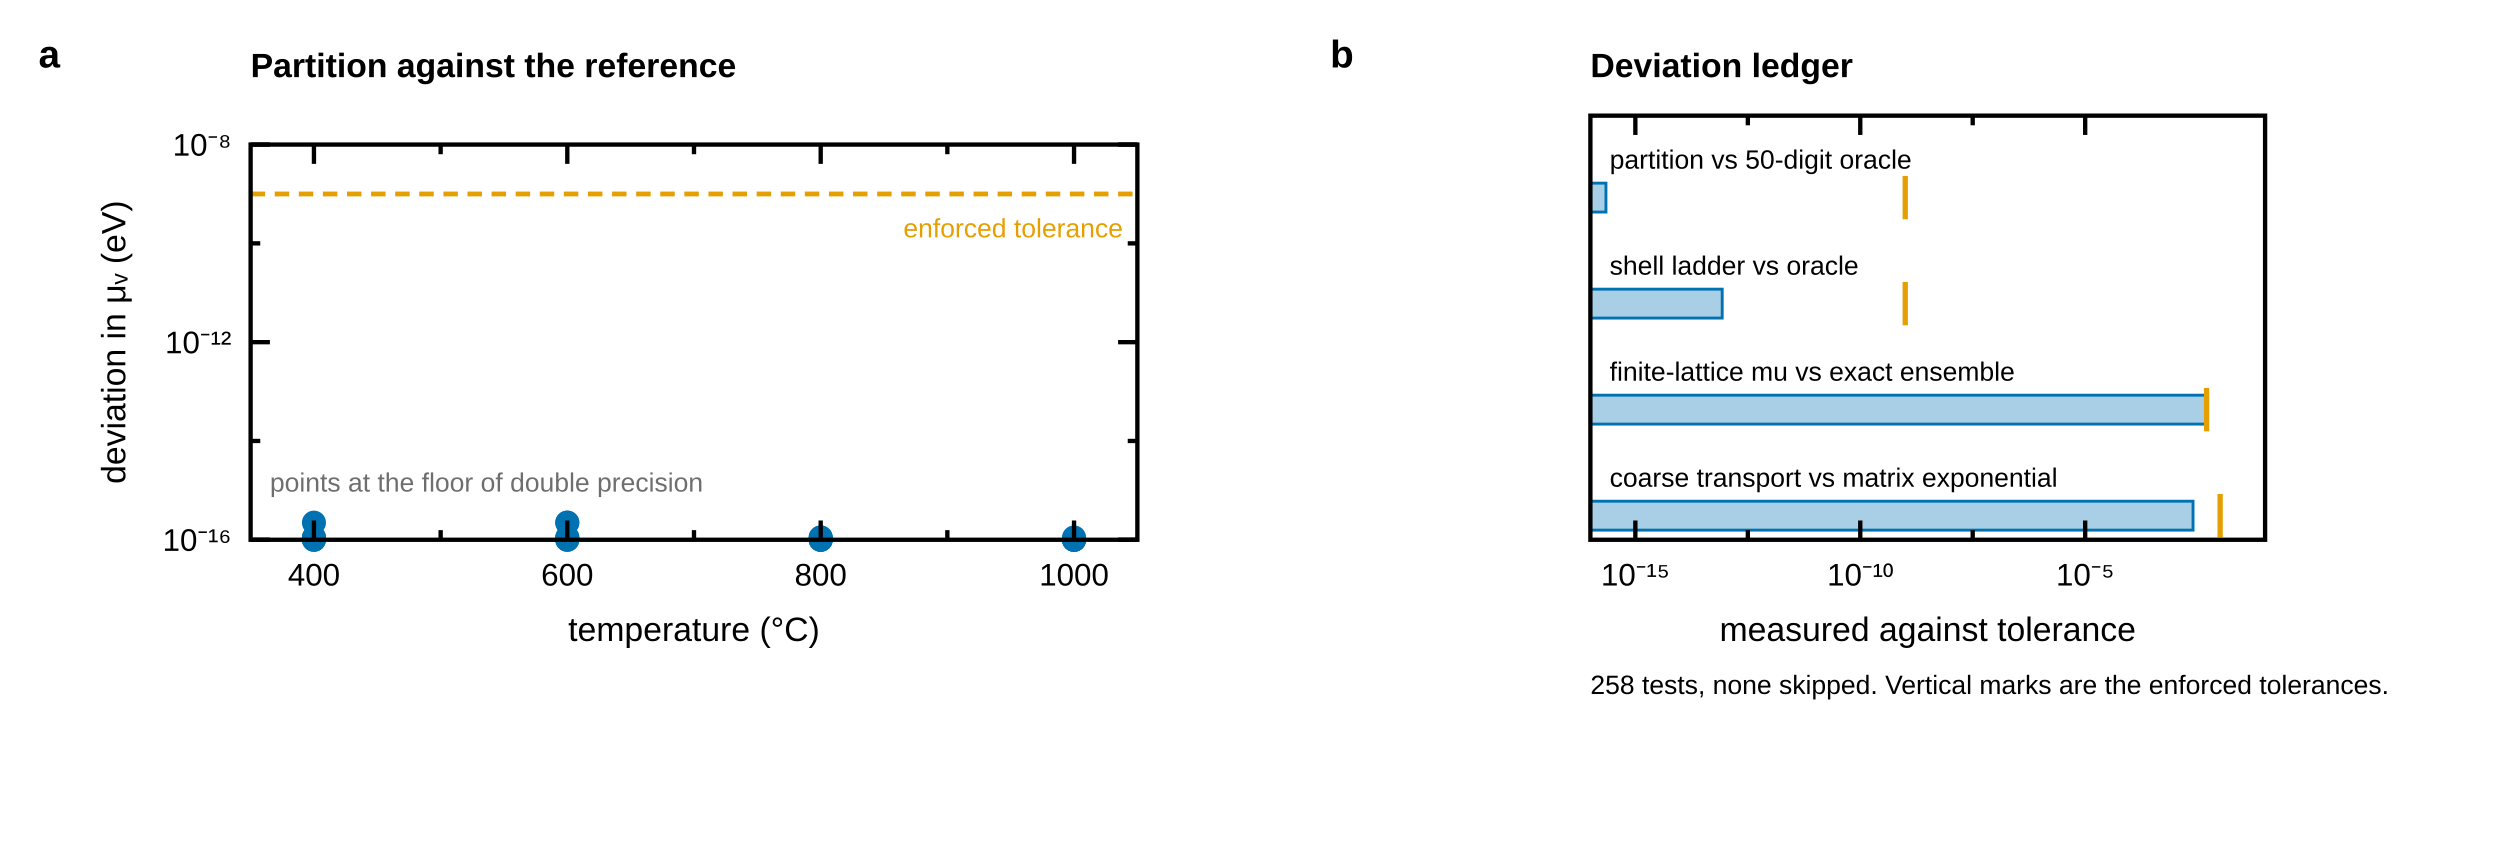
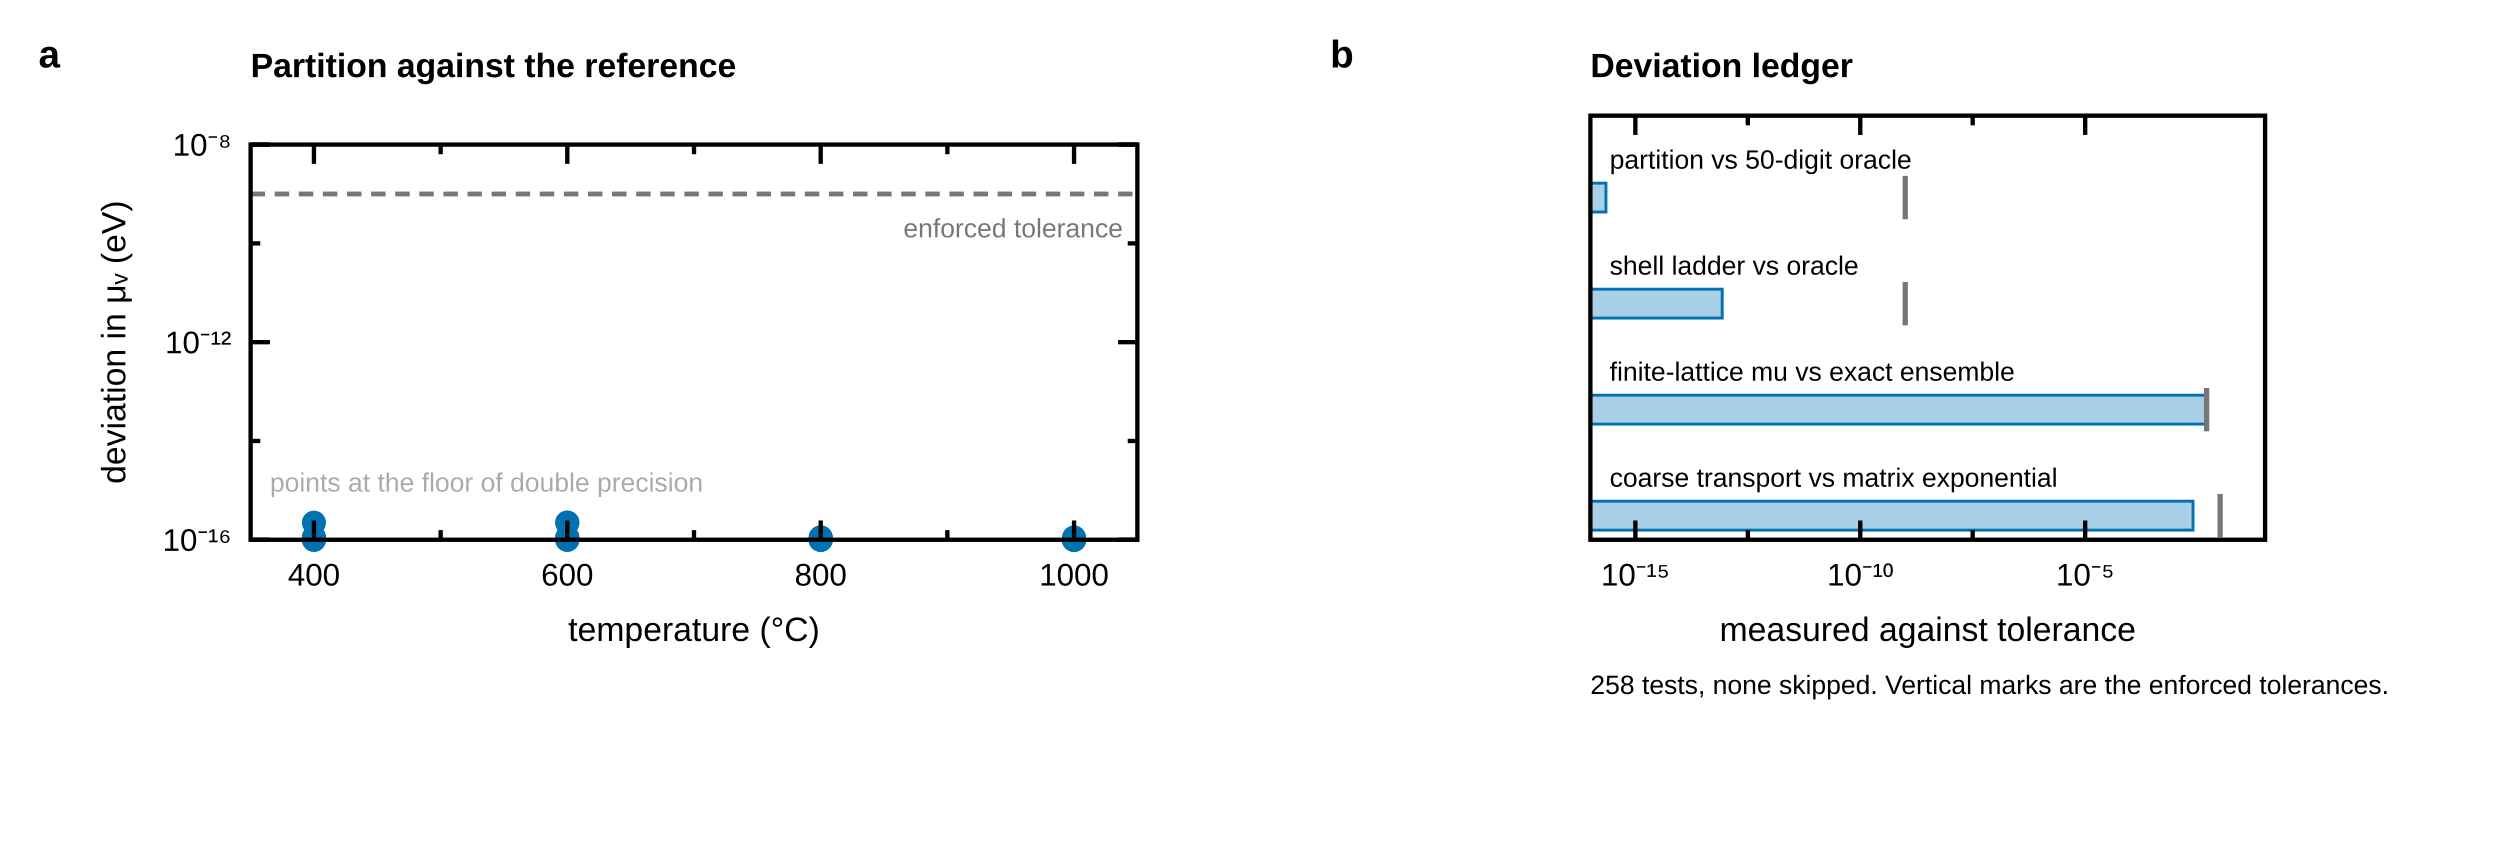
- <svg xmlns="http://www.w3.org/2000/svg" width="183mm" height="62mm" viewBox="0 0 518.74 175.75" data-width-mm="183" data-height-mm="62">
+ <svg xmlns="http://www.w3.org/2000/svg" width="183mm" height="62mm" viewBox="0 0 518.74 175.75" data-width-mm="183" data-height-mm="62" data-kind="plate">
  <rect x="0" y="0" width="518.74" height="175.75" fill="#FFFFFF" />
  <text x="8" y="14" font-family="Arial, Helvetica, sans-serif" font-size="8" font-weight="bold" fill="#000000">a</text>
  <text x="52" y="16" font-family="Arial, Helvetica, sans-serif" font-size="7" font-weight="bold" fill="#000000">Partition against the reference</text>
-   <line x1="52" y1="40.25" x2="236" y2="40.25" stroke="#E69F00" stroke-width="1" stroke-dasharray="3 2" />
-   <text x="233" y="49.25" font-family="Arial, Helvetica, sans-serif" font-size="5.5" text-anchor="end" fill="#E69F00">enforced tolerance</text>
+   <line x1="52" y1="40.25" x2="236" y2="40.25" stroke="#777777" stroke-width="1" stroke-dasharray="3 2" />
+   <text x="233" y="49.25" font-family="Arial, Helvetica, sans-serif" font-size="5.5" text-anchor="end" fill="#777777">enforced tolerance</text>
  <circle cx="65.14" cy="112" r="2.5" fill="#0072B2" />
  <circle cx="65.14" cy="111.53" r="2.5" fill="#0072B2" />
  <circle cx="65.14" cy="112" r="2.5" fill="#0072B2" />
  <circle cx="65.14" cy="108.45" r="2.5" fill="#0072B2" />
  <circle cx="65.14" cy="111.53" r="2.5" fill="#0072B2" />
  <circle cx="117.71" cy="112" r="2.5" fill="#0072B2" />
  <circle cx="117.71" cy="112" r="2.5" fill="#0072B2" />
  <circle cx="117.71" cy="111.53" r="2.5" fill="#0072B2" />
  <circle cx="117.71" cy="108.45" r="2.5" fill="#0072B2" />
  <circle cx="117.71" cy="111.53" r="2.5" fill="#0072B2" />
  <circle cx="170.29" cy="112" r="2.5" fill="#0072B2" />
  <circle cx="170.29" cy="111.53" r="2.5" fill="#0072B2" />
  <circle cx="170.29" cy="112" r="2.5" fill="#0072B2" />
  <circle cx="170.29" cy="112" r="2.5" fill="#0072B2" />
  <circle cx="170.29" cy="111.53" r="2.5" fill="#0072B2" />
  <circle cx="222.86" cy="112" r="2.5" fill="#0072B2" />
  <circle cx="222.86" cy="112" r="2.5" fill="#0072B2" />
  <circle cx="222.86" cy="112" r="2.5" fill="#0072B2" />
  <circle cx="222.86" cy="111.53" r="2.5" fill="#0072B2" />
  <circle cx="222.86" cy="112" r="2.5" fill="#0072B2" />
  <circle cx="117.71" cy="108.45" r="2.5" fill="#0072B2" />
  <rect x="52" y="30" width="184" height="82" fill="none" stroke="#000000" stroke-width="0.9" />
  <line x1="65.14" y1="112" x2="65.14" y2="108" stroke="#000000" stroke-width="0.9" />
  <line x1="65.14" y1="30" x2="65.14" y2="34" stroke="#000000" stroke-width="0.9" />
  <text x="65.14" y="121.5" font-family="Arial, Helvetica, sans-serif" font-size="6.5" text-anchor="middle" fill="#000000">400</text>
  <line x1="117.71" y1="112" x2="117.71" y2="108" stroke="#000000" stroke-width="0.9" />
  <line x1="117.71" y1="30" x2="117.71" y2="34" stroke="#000000" stroke-width="0.9" />
  <text x="117.71" y="121.5" font-family="Arial, Helvetica, sans-serif" font-size="6.5" text-anchor="middle" fill="#000000">600</text>
  <line x1="170.29" y1="112" x2="170.29" y2="108" stroke="#000000" stroke-width="0.9" />
  <line x1="170.29" y1="30" x2="170.29" y2="34" stroke="#000000" stroke-width="0.9" />
  <text x="170.29" y="121.5" font-family="Arial, Helvetica, sans-serif" font-size="6.5" text-anchor="middle" fill="#000000">800</text>
  <line x1="222.86" y1="112" x2="222.86" y2="108" stroke="#000000" stroke-width="0.9" />
  <line x1="222.86" y1="30" x2="222.86" y2="34" stroke="#000000" stroke-width="0.9" />
  <text x="222.86" y="121.5" font-family="Arial, Helvetica, sans-serif" font-size="6.5" text-anchor="middle" fill="#000000">1000</text>
  <line x1="91.43" y1="112" x2="91.43" y2="110" stroke="#000000" stroke-width="0.9" />
  <line x1="91.43" y1="30" x2="91.43" y2="32" stroke="#000000" stroke-width="0.9" />
  <line x1="144" y1="112" x2="144" y2="110" stroke="#000000" stroke-width="0.9" />
  <line x1="144" y1="30" x2="144" y2="32" stroke="#000000" stroke-width="0.9" />
  <line x1="196.57" y1="112" x2="196.57" y2="110" stroke="#000000" stroke-width="0.9" />
  <line x1="196.57" y1="30" x2="196.57" y2="32" stroke="#000000" stroke-width="0.9" />
  <text x="144" y="133" font-family="Arial, Helvetica, sans-serif" font-size="7" text-anchor="middle" fill="#000000">temperature (°C)</text>
  <line x1="52" y1="112" x2="56" y2="112" stroke="#000000" stroke-width="0.9" />
  <line x1="232" y1="112" x2="236" y2="112" stroke="#000000" stroke-width="0.9" />
  <text x="48" y="114.3" font-family="Arial, Helvetica, sans-serif" font-size="6.5" text-anchor="end" fill="#000000">10⁻¹⁶</text>
  <line x1="52" y1="71" x2="56" y2="71" stroke="#000000" stroke-width="0.9" />
  <line x1="232" y1="71" x2="236" y2="71" stroke="#000000" stroke-width="0.9" />
  <text x="48" y="73.3" font-family="Arial, Helvetica, sans-serif" font-size="6.5" text-anchor="end" fill="#000000">10⁻¹²</text>
  <line x1="52" y1="30" x2="56" y2="30" stroke="#000000" stroke-width="0.9" />
  <line x1="232" y1="30" x2="236" y2="30" stroke="#000000" stroke-width="0.9" />
  <text x="48" y="32.3" font-family="Arial, Helvetica, sans-serif" font-size="6.5" text-anchor="end" fill="#000000">10⁻⁸</text>
  <line x1="52" y1="50.5" x2="54" y2="50.5" stroke="#000000" stroke-width="0.9" />
  <line x1="234" y1="50.5" x2="236" y2="50.5" stroke="#000000" stroke-width="0.9" />
  <line x1="52" y1="91.5" x2="54" y2="91.5" stroke="#000000" stroke-width="0.9" />
  <line x1="234" y1="91.5" x2="236" y2="91.5" stroke="#000000" stroke-width="0.9" />
  <text x="26" y="71" font-family="Arial, Helvetica, sans-serif" font-size="7" text-anchor="middle" fill="#000000" transform="rotate(-90 26 71)">deviation in μᵥ (eV)</text>
-   <text x="56" y="102" font-family="Arial, Helvetica, sans-serif" font-size="5.5" fill="#6E6E6E">points at the floor of double precision</text>
+   <text x="56" y="102" font-family="Arial, Helvetica, sans-serif" font-size="5.5" fill="#AAAAAA">points at the floor of double precision</text>
  <text x="276" y="14" font-family="Arial, Helvetica, sans-serif" font-size="8" font-weight="bold" fill="#000000">b</text>
  <text x="330" y="16" font-family="Arial, Helvetica, sans-serif" font-size="7" font-weight="bold" fill="#000000">Deviation ledger</text>
  <text x="334" y="35" font-family="Arial, Helvetica, sans-serif" font-size="5.5" fill="#000000">partition vs 50-digit oracle</text>
  <rect x="330" y="38" width="3.23" height="6" fill="#a8cfe5" stroke="#0072B2" stroke-width="0.6" />
-   <line x1="395.33" y1="36.5" x2="395.33" y2="45.5" stroke="#E69F00" stroke-width="1.1" />
+   <line x1="395.33" y1="36.5" x2="395.33" y2="45.5" stroke="#777777" stroke-width="1.1" />
  <text x="334" y="57" font-family="Arial, Helvetica, sans-serif" font-size="5.5" fill="#000000">shell ladder vs oracle</text>
  <rect x="330" y="60" width="27.35" height="6" fill="#a8cfe5" stroke="#0072B2" stroke-width="0.6" />
-   <line x1="395.33" y1="58.5" x2="395.33" y2="67.5" stroke="#E69F00" stroke-width="1.1" />
+   <line x1="395.33" y1="58.5" x2="395.33" y2="67.5" stroke="#777777" stroke-width="1.1" />
  <text x="334" y="79" font-family="Arial, Helvetica, sans-serif" font-size="5.5" fill="#000000">finite-lattice mu vs exact ensemble</text>
  <rect x="330" y="82" width="128.01" height="6" fill="#a8cfe5" stroke="#0072B2" stroke-width="0.6" />
-   <line x1="457.86" y1="80.5" x2="457.86" y2="89.5" stroke="#E69F00" stroke-width="1.1" />
+   <line x1="457.86" y1="80.5" x2="457.86" y2="89.5" stroke="#777777" stroke-width="1.1" />
  <text x="334" y="101" font-family="Arial, Helvetica, sans-serif" font-size="5.5" fill="#000000">coarse transport vs matrix exponential</text>
  <rect x="330" y="104" width="125.05" height="6" fill="#a8cfe5" stroke="#0072B2" stroke-width="0.6" />
-   <line x1="460.67" y1="102.5" x2="460.67" y2="111.5" stroke="#E69F00" stroke-width="1.1" />
+   <line x1="460.67" y1="102.5" x2="460.67" y2="111.5" stroke="#777777" stroke-width="1.1" />
  <rect x="330" y="24" width="140" height="88" fill="none" stroke="#000000" stroke-width="0.9" />
  <line x1="339.33" y1="112" x2="339.33" y2="108" stroke="#000000" stroke-width="0.9" />
  <line x1="339.33" y1="24" x2="339.33" y2="28" stroke="#000000" stroke-width="0.9" />
  <text x="339.33" y="121.5" font-family="Arial, Helvetica, sans-serif" font-size="6.5" text-anchor="middle" fill="#000000">10⁻¹⁵</text>
  <line x1="386" y1="112" x2="386" y2="108" stroke="#000000" stroke-width="0.9" />
  <line x1="386" y1="24" x2="386" y2="28" stroke="#000000" stroke-width="0.9" />
  <text x="386" y="121.5" font-family="Arial, Helvetica, sans-serif" font-size="6.5" text-anchor="middle" fill="#000000">10⁻¹⁰</text>
  <line x1="432.67" y1="112" x2="432.67" y2="108" stroke="#000000" stroke-width="0.9" />
  <line x1="432.67" y1="24" x2="432.67" y2="28" stroke="#000000" stroke-width="0.9" />
  <text x="432.67" y="121.5" font-family="Arial, Helvetica, sans-serif" font-size="6.5" text-anchor="middle" fill="#000000">10⁻⁵</text>
  <line x1="362.67" y1="112" x2="362.67" y2="110" stroke="#000000" stroke-width="0.9" />
  <line x1="362.67" y1="24" x2="362.67" y2="26" stroke="#000000" stroke-width="0.9" />
  <line x1="409.33" y1="112" x2="409.33" y2="110" stroke="#000000" stroke-width="0.9" />
  <line x1="409.33" y1="24" x2="409.33" y2="26" stroke="#000000" stroke-width="0.9" />
  <text x="400" y="133" font-family="Arial, Helvetica, sans-serif" font-size="7" text-anchor="middle" fill="#000000">measured against tolerance</text>
  <text x="330" y="144" font-family="Arial, Helvetica, sans-serif" font-size="5.5" fill="#000000">258 tests, none skipped. Vertical marks are the enforced tolerances.</text>
</svg>
